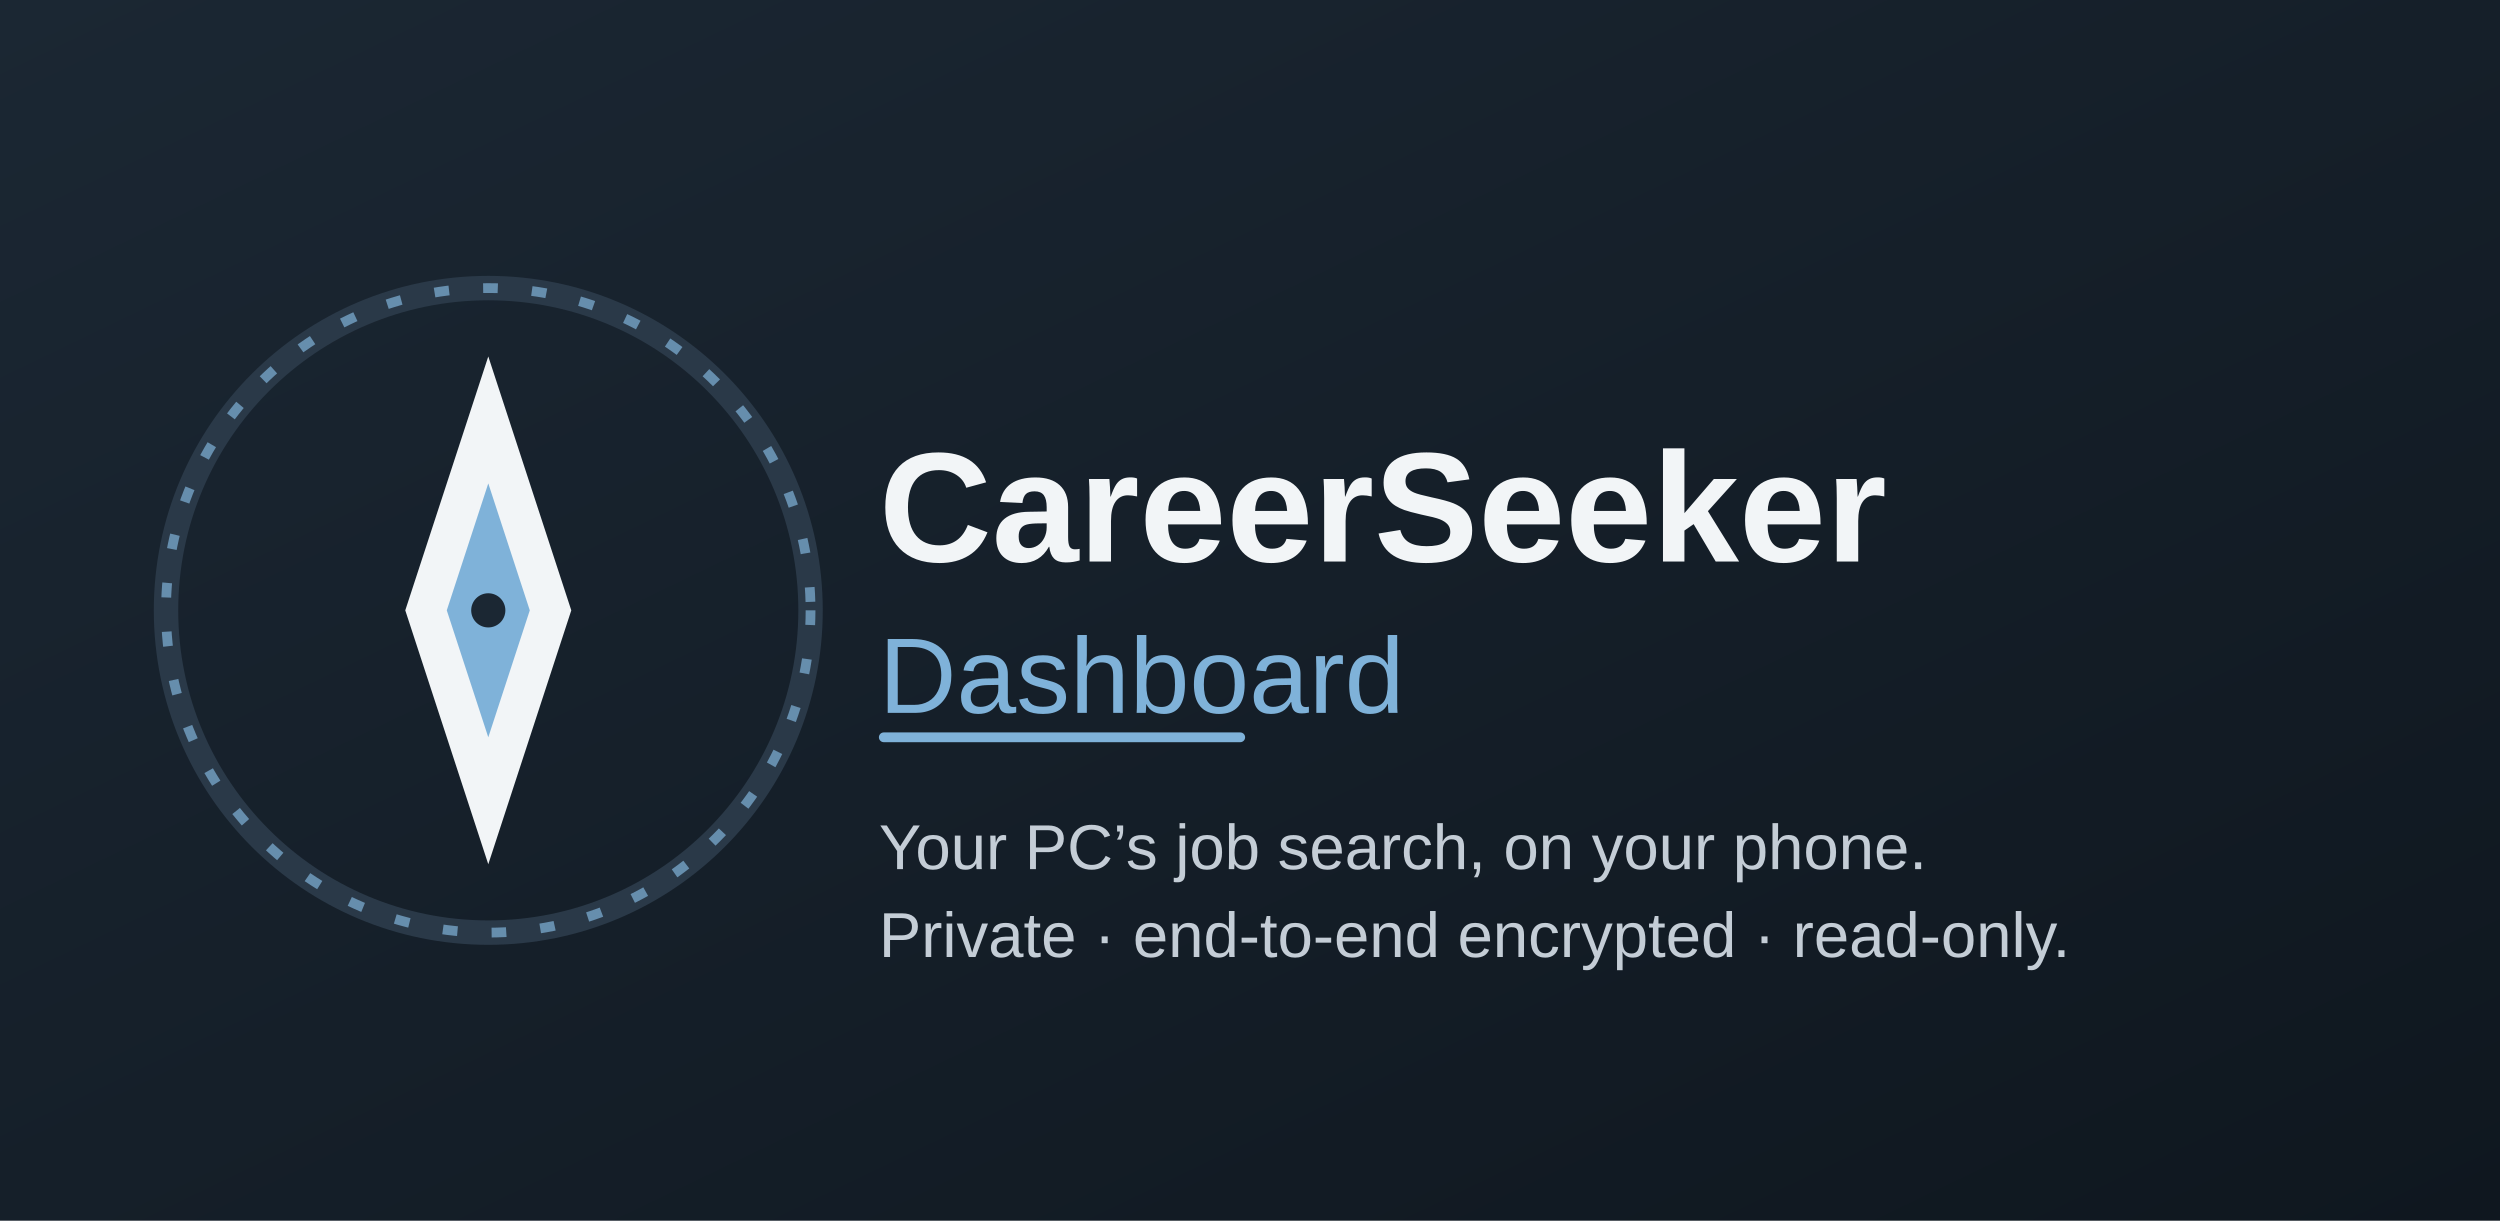
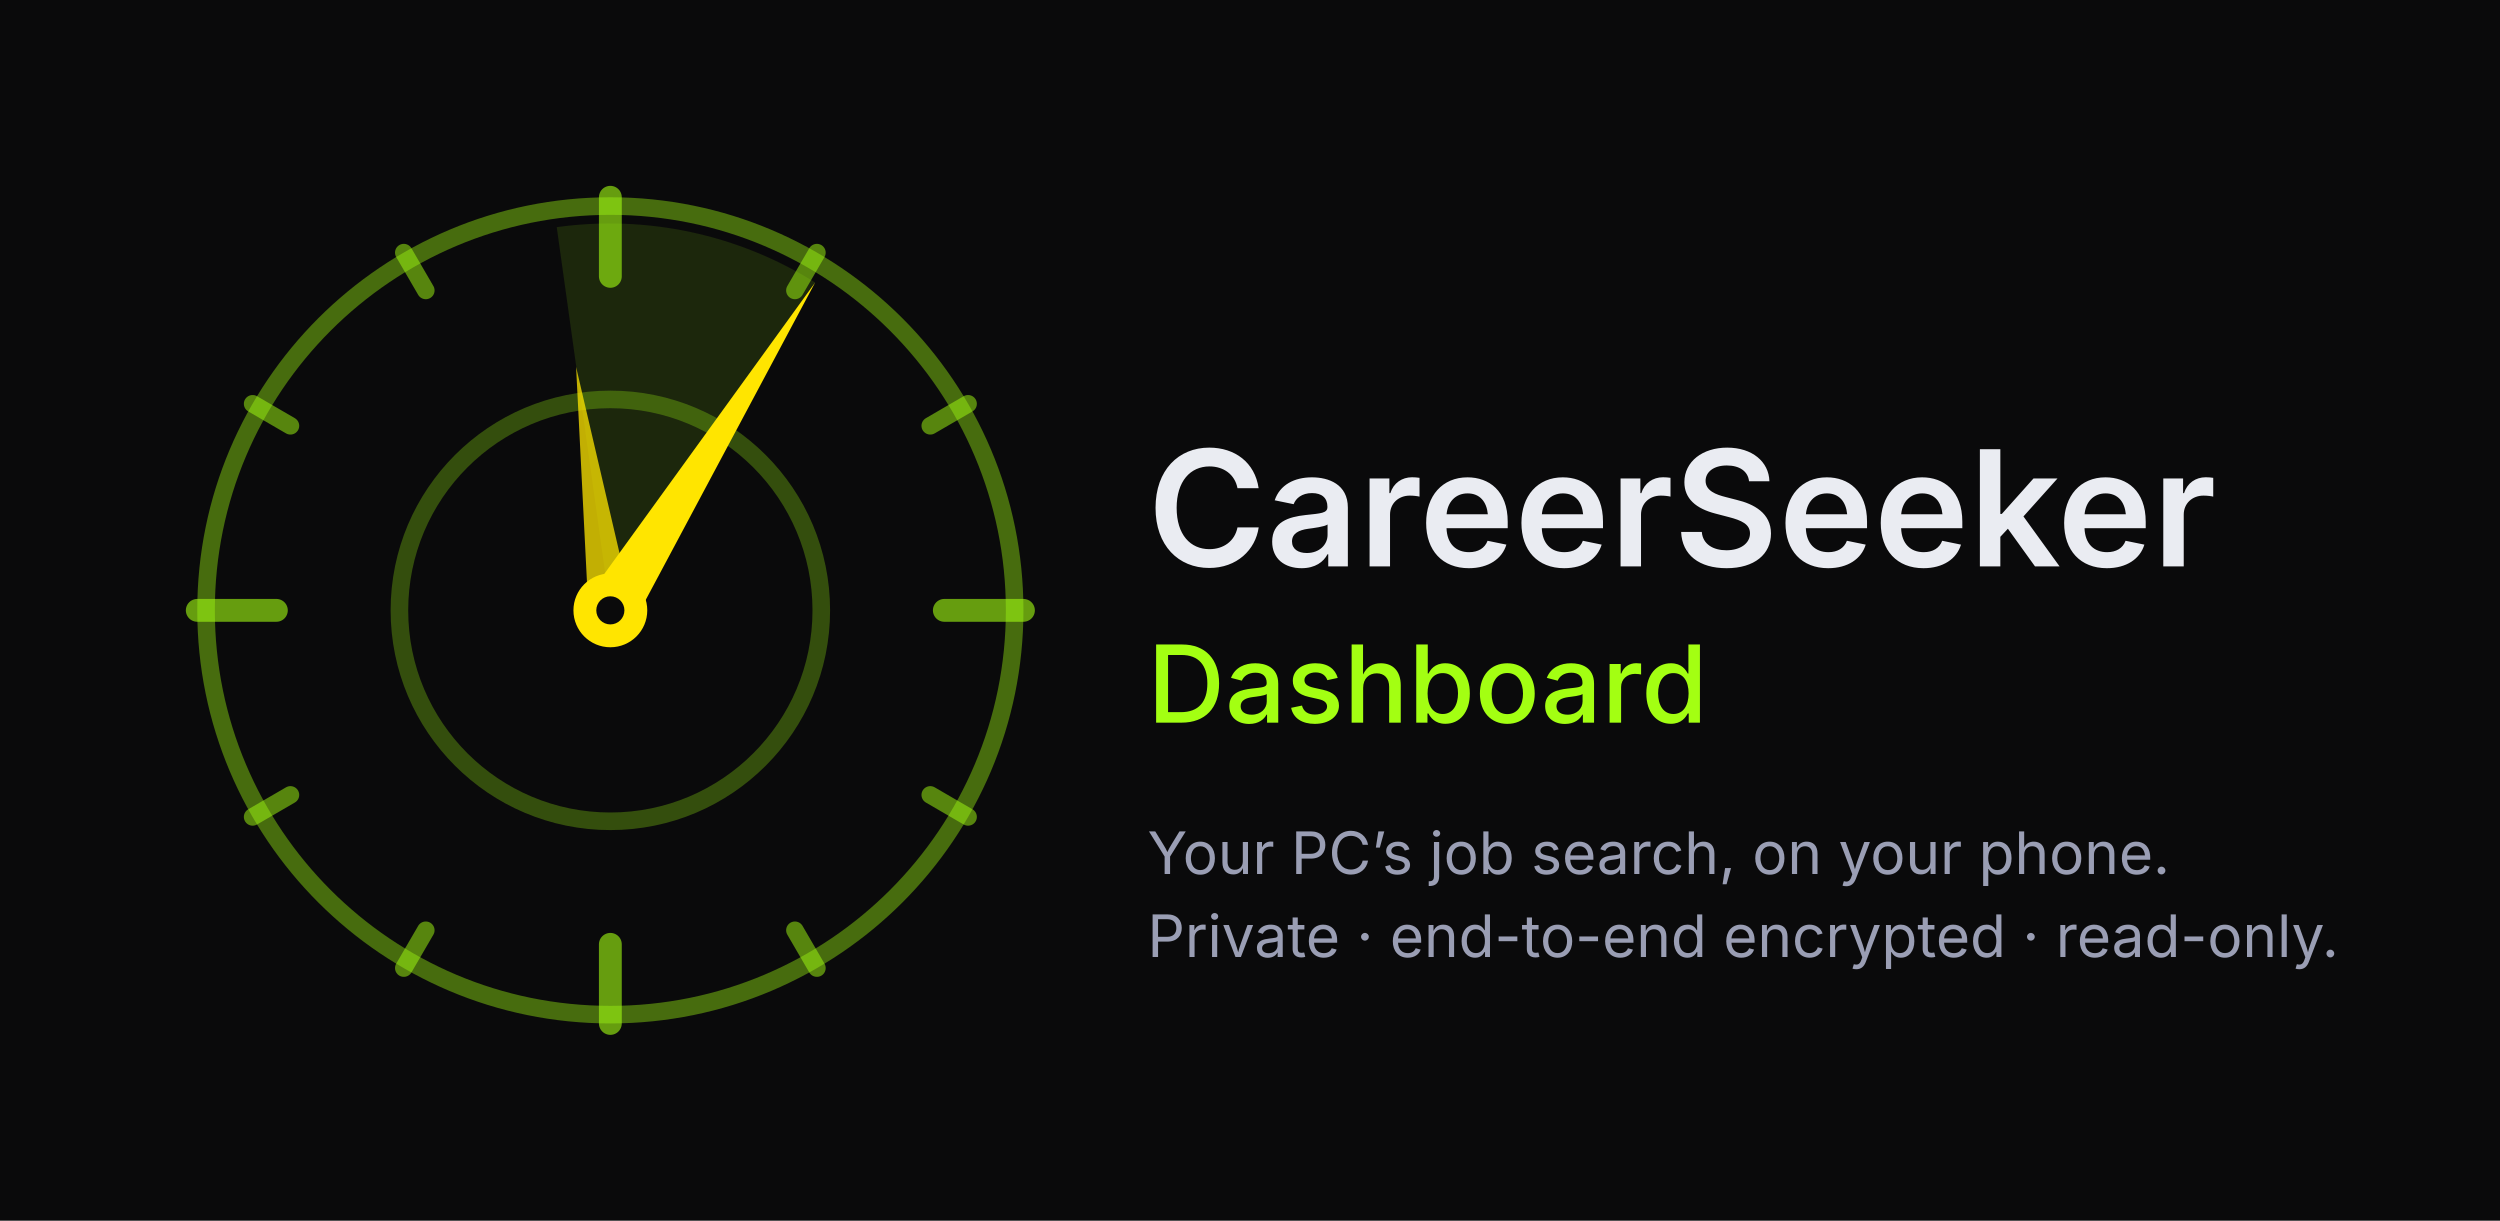
<svg xmlns="http://www.w3.org/2000/svg" width="1024" height="500" viewBox="0 0 1024 500">
-   <defs>
-     <linearGradient id="bg" x1="0" y1="0" x2="1" y2="1">
-       <stop offset="0" stop-color="#1B2733" />
-       <stop offset="1" stop-color="#0F171F" />
-     </linearGradient>
-   </defs>
-   <rect width="1024" height="500" fill="url(#bg)" />
-   <rect x="360" y="300" width="150" height="4" rx="2" fill="#7FB2D9" />
-   <g transform="translate(200,250)">
-     <circle r="132" fill="none" stroke="#2A3948" stroke-width="10" />
-     <circle r="132" fill="none" stroke="#7FB2D9" stroke-width="4" stroke-dasharray="6 14" opacity="0.7" />
-     <path d="M0,-104 L34,0 L0,104 L-34,0 Z" fill="#F2F5F7" />
-     <path d="M0,-52 L17,0 L0,52 L-17,0 Z" fill="#7FB2D9" />
-     <circle r="7" fill="#1B2733" />
+   <rect width="1024" height="500" fill="#0A0A0B" />
+   <g transform="translate(70,70) scale(3.6)">
+     <circle cx="50" cy="50" r="46" fill="none" stroke="#A3FF12" stroke-width="2" opacity="0.4" />
+     <circle cx="50" cy="50" r="24" fill="none" stroke="#A3FF12" stroke-width="2" opacity="0.28" />
+     <path d="M73.5 9.3 L71 13.6 M90.7 26.5 L86.4 29 M90.7 73.5 L86.4 71 M73.5 90.7 L71 86.4 M26.5 90.7 L29 86.4 M9.3 73.5 L13.6 71 M9.3 26.5 L13.6 29 M26.5 9.3 L29 13.6" stroke="#A3FF12" stroke-width="2" opacity="0.5" stroke-linecap="round" />
+     <path d="M50 3 L50 12 M97 50 L88 50 M50 97 L50 88 M3 50 L12 50" stroke="#A3FF12" stroke-width="2.6" opacity="0.6" stroke-linecap="round" />
+     <path d="M50 50 L73.3 12.7 A44 44 0 0 0 43.9 6.4 Z" fill="#A3FF12" opacity="0.12" />
+     <polygon points="52.48,49.65 46.1,22.3 47.52,50.35" fill="#FFE500" opacity="0.75" />
+     <polygon points="52.54,51.59 73.3,12.7 47.46,48.41" fill="#FFE500" />
+     <circle cx="50" cy="50" r="4.2" fill="#FFE500" />
+     <circle cx="50" cy="50" r="1.6" fill="#0A0A0B" />
  </g>
-   <g font-family="'Segoe UI','Helvetica Neue',Arial,sans-serif">
-     <text x="360" y="230" font-size="64" font-weight="700" fill="#F2F5F7">CareerSeeker</text>
-     <text x="360" y="292" font-size="44" font-weight="400" fill="#7FB2D9">Dashboard</text>
-     <text x="360" y="356" font-size="26" font-weight="400" fill="#C4CDD6">Your PC’s job search, on your phone.</text>
-     <text x="360" y="392" font-size="26" font-weight="400" fill="#C4CDD6">Private · end-to-end encrypted · read-only.</text>
+   <g font-family="'Space Grotesk','Inter','Segoe UI',system-ui,sans-serif">
+     <text x="470" y="232" font-size="66" font-weight="600" fill="#EAECF2">CareerSeeker</text>
+     <text x="470" y="296" font-size="44" font-weight="500" fill="#A3FF12">Dashboard</text>
+     <text x="470" y="358" font-size="24" fill="#9A9EB4">Your PC’s job search, on your phone.</text>
+     <text x="470" y="392" font-size="24" fill="#9A9EB4">Private · end-to-end encrypted · read-only.</text>
  </g>
</svg>
